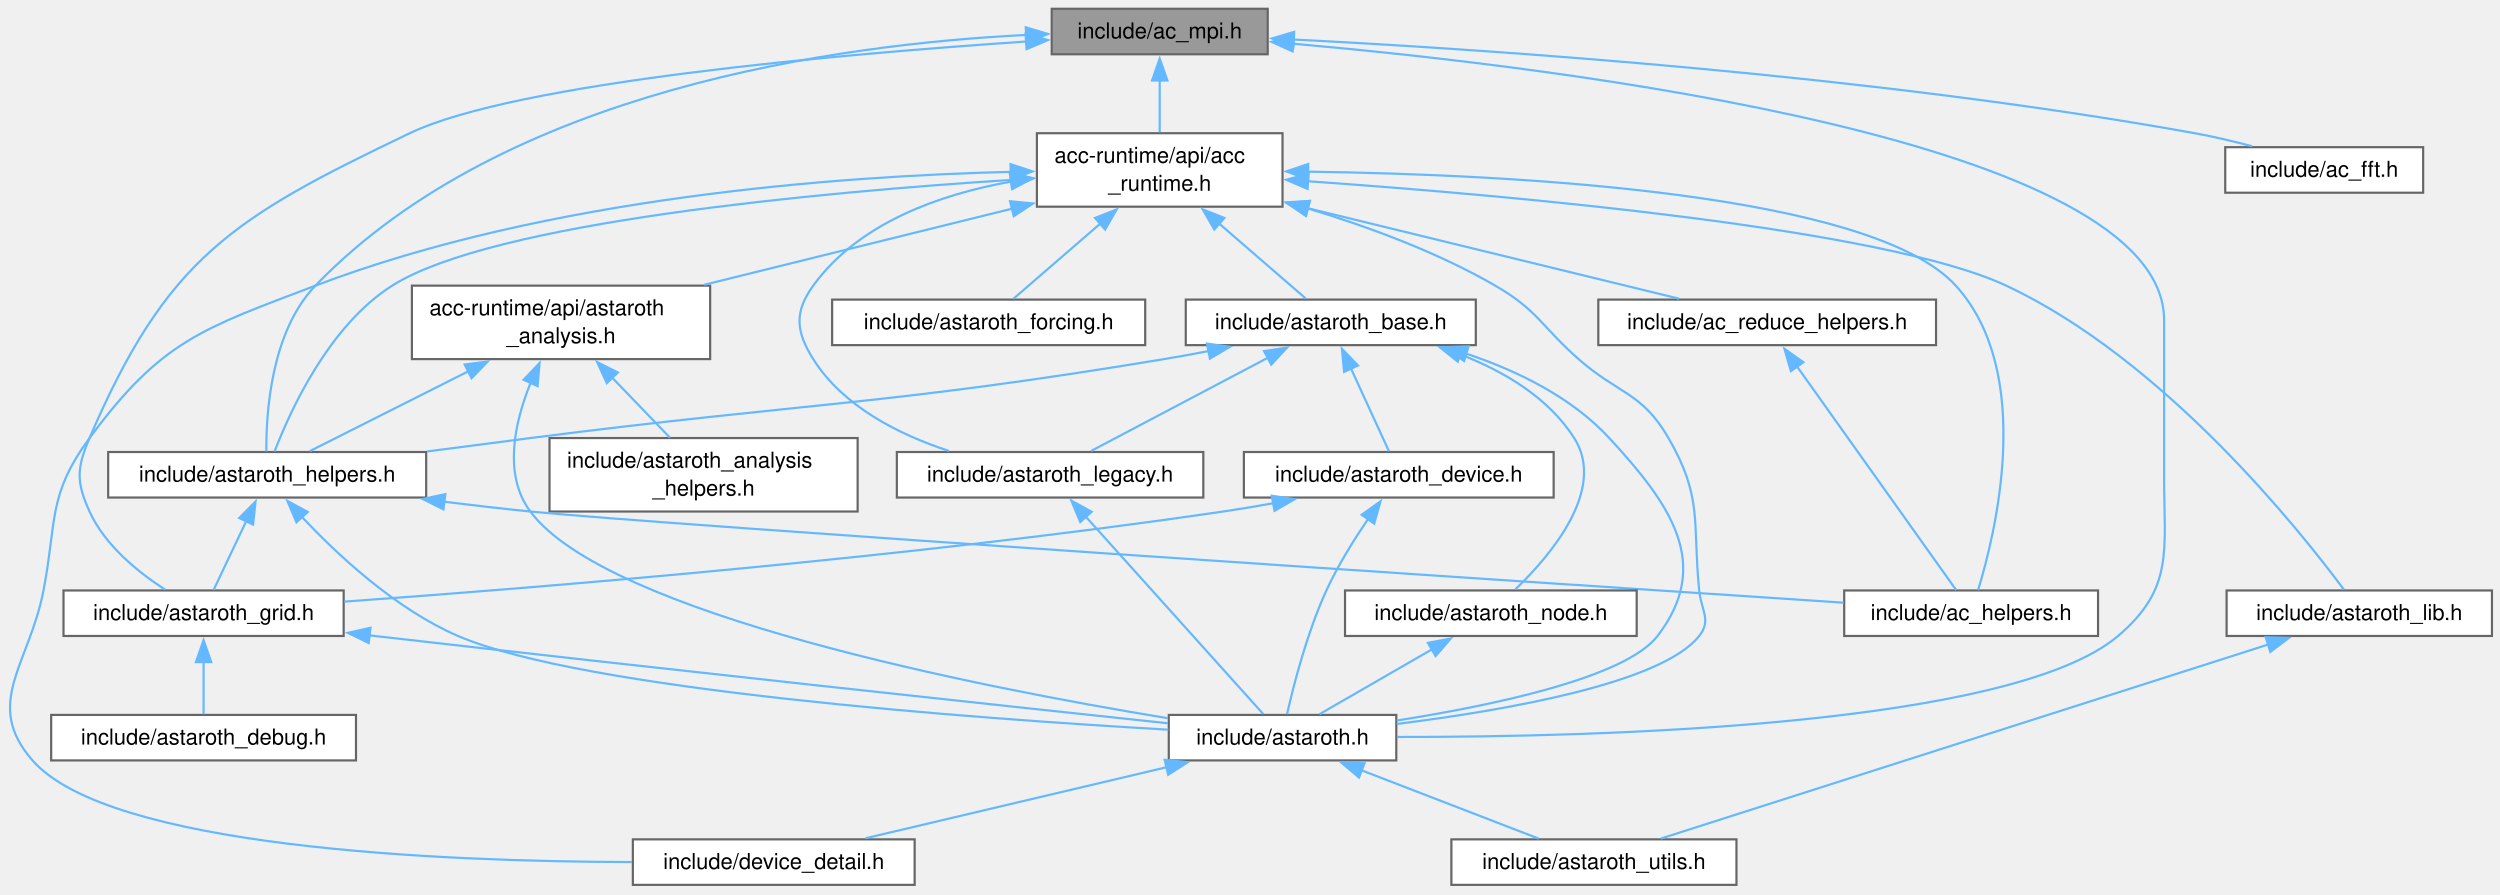
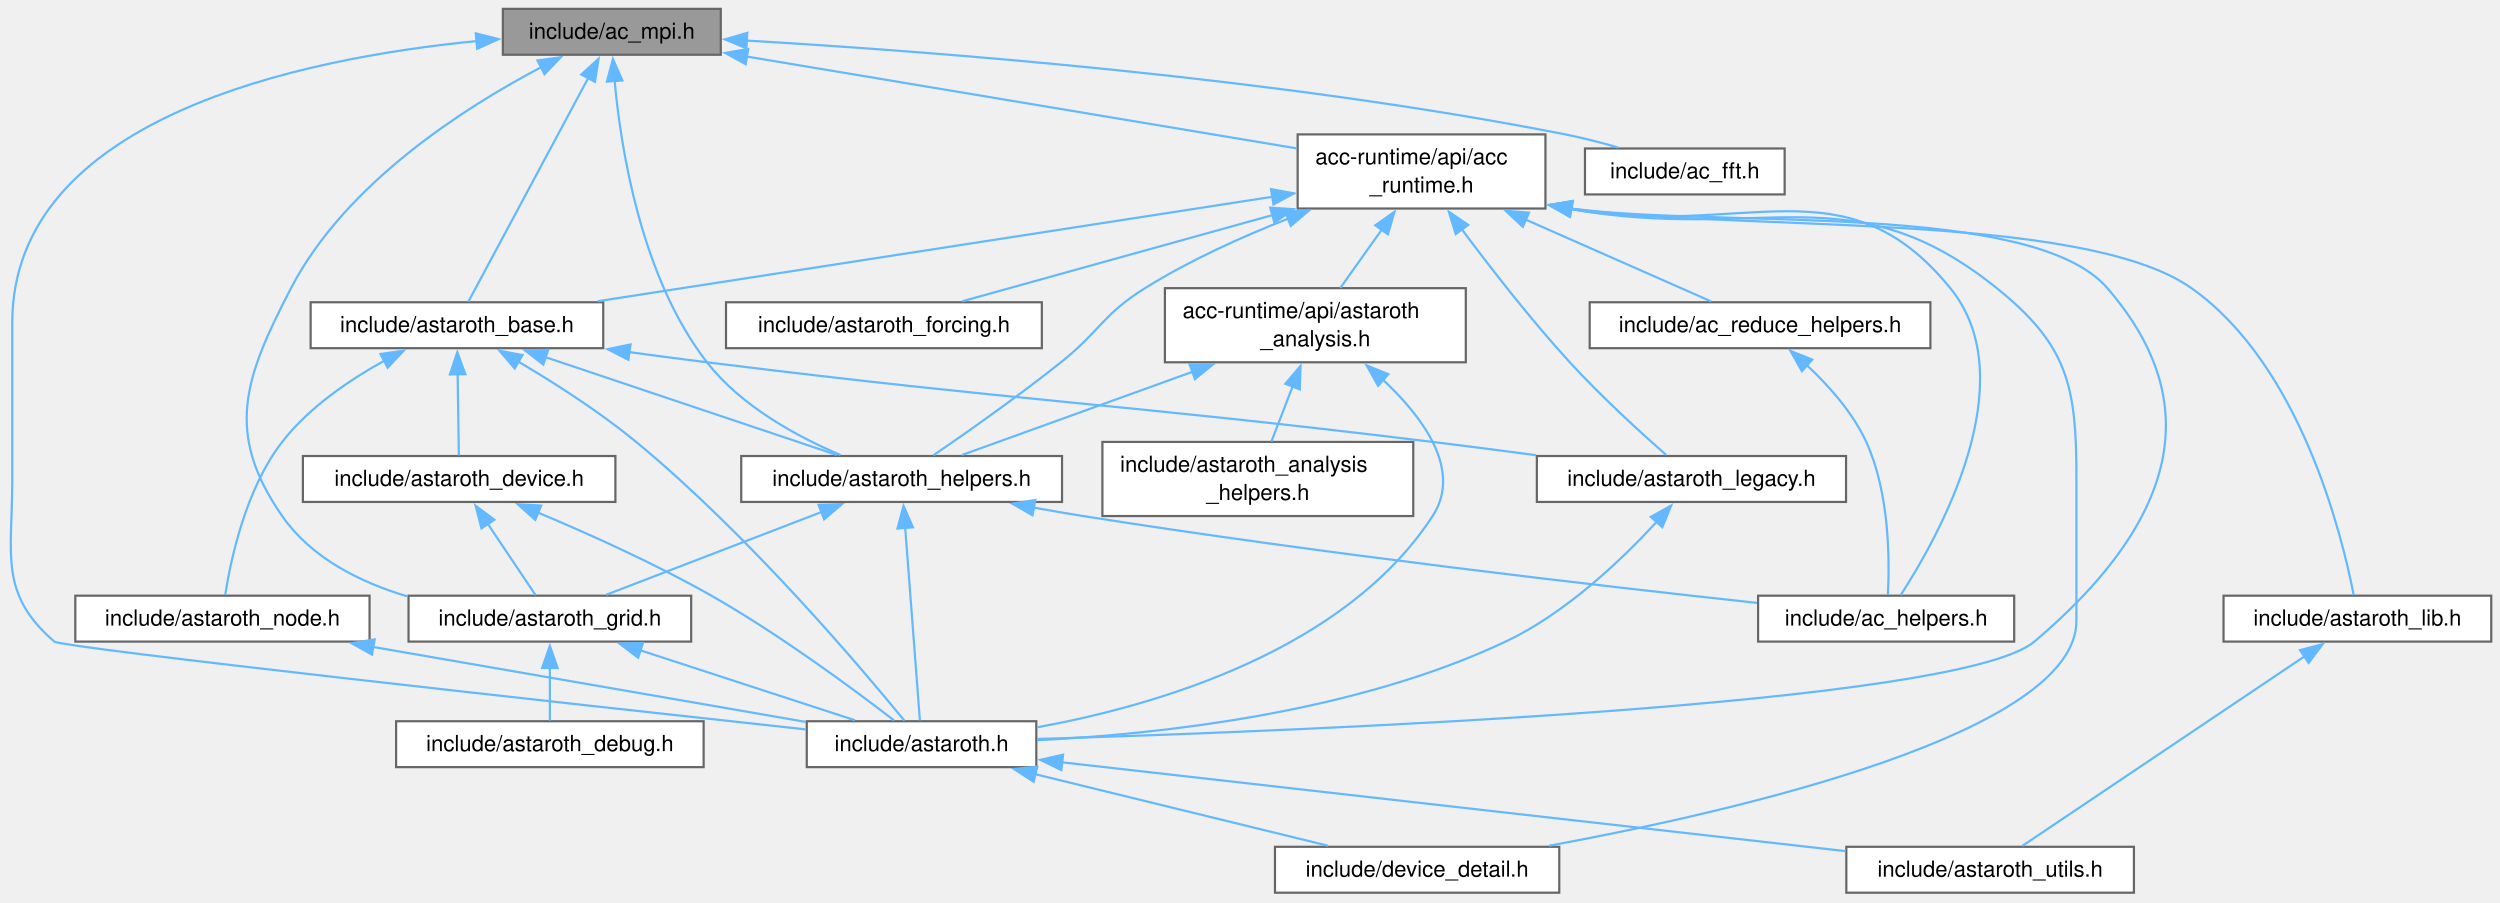
- <svg xmlns="http://www.w3.org/2000/svg" xmlns:xlink="http://www.w3.org/1999/xlink" width="1140pt" height="408pt" viewBox="0.00 0.00 1140.00 408.00">
+ <svg xmlns="http://www.w3.org/2000/svg" xmlns:xlink="http://www.w3.org/1999/xlink" width="1130pt" height="408pt" viewBox="0.00 0.00 1130.00 408.00">
  <g id="graph0" class="graph" transform="scale(1 1) rotate(0) translate(4 403.5)">
    <g id="Node000001" class="node">
      <g id="a_Node000001">
        <a xlink:title=" ">
-           <polygon fill="#999999" stroke="#666666" points="574.08,-399.5 475.58,-399.5 475.58,-378.75 574.08,-378.75 574.08,-399.5" />
-           <text xml:space="preserve" text-anchor="middle" x="524.83" y="-386" font-family="Helvetica,sans-Serif" font-size="10.00">include/ac_mpi.h</text>
+           <polygon fill="#999999" stroke="#666666" points="321.79,-399.5 223.29,-399.5 223.29,-378.75 321.79,-378.75 321.79,-399.5" />
+           <text xml:space="preserve" text-anchor="middle" x="272.54" y="-386" font-family="Helvetica,sans-Serif" font-size="10.00">include/ac_mpi.h</text>
        </a>
      </g>
    </g>
    <g id="Node000002" class="node">
      <g id="a_Node000002">
        <a xlink:href="acc__runtime_8h.html" target="_top" xlink:title=" ">
-           <polygon fill="white" stroke="#666666" points="580.83,-342.75 468.83,-342.75 468.83,-309.25 580.83,-309.25 580.83,-342.75" />
-           <text xml:space="preserve" text-anchor="start" x="476.83" y="-329.25" font-family="Helvetica,sans-Serif" font-size="10.00">acc-runtime/api/acc</text>
-           <text xml:space="preserve" text-anchor="middle" x="524.83" y="-316.5" font-family="Helvetica,sans-Serif" font-size="10.00">_runtime.h</text>
+           <polygon fill="white" stroke="#666666" points="694.54,-342.75 582.54,-342.75 582.54,-309.25 694.54,-309.25 694.54,-342.75" />
+           <text xml:space="preserve" text-anchor="start" x="590.54" y="-329.25" font-family="Helvetica,sans-Serif" font-size="10.00">acc-runtime/api/acc</text>
+           <text xml:space="preserve" text-anchor="middle" x="638.54" y="-316.5" font-family="Helvetica,sans-Serif" font-size="10.00">_runtime.h</text>
        </a>
      </g>
    </g>
    <g id="edge1_Node000001_Node000002" class="edge">
      <g id="a_edge1_Node000001_Node000002">
        <a xlink:title=" ">
-           <path fill="none" stroke="#63b8ff" d="M524.83,-366.84C524.83,-359.1 524.83,-350.47 524.83,-343.23" />
-           <polygon fill="#63b8ff" stroke="#63b8ff" points="521.33,-366.79 524.83,-376.79 528.33,-366.79 521.33,-366.79" />
+           <path fill="none" stroke="#63b8ff" d="M333.44,-377.95C402.74,-366.38 515.01,-347.63 582.3,-336.39" />
+           <polygon fill="#63b8ff" stroke="#63b8ff" points="333.06,-374.47 323.77,-379.57 334.21,-381.37 333.06,-374.47" />
        </a>
      </g>
    </g>
    <g id="Node000004" class="node">
      <g id="a_Node000004">
        <a xlink:href="astaroth_8h.html" target="_top" xlink:title=" ">
-           <polygon fill="white" stroke="#666666" points="632.71,-77.5 528.96,-77.5 528.96,-56.75 632.71,-56.75 632.71,-77.5" />
-           <text xml:space="preserve" text-anchor="middle" x="580.83" y="-64" font-family="Helvetica,sans-Serif" font-size="10.00">include/astaroth.h</text>
+           <polygon fill="white" stroke="#666666" points="464.41,-77.5 360.66,-77.5 360.66,-56.75 464.41,-56.75 464.41,-77.5" />
+           <text xml:space="preserve" text-anchor="middle" x="412.54" y="-64" font-family="Helvetica,sans-Serif" font-size="10.00">include/astaroth.h</text>
        </a>
      </g>
    </g>
    <g id="edge34_Node000001_Node000004" class="edge">
      <g id="a_edge34_Node000001_Node000004">
        <a xlink:title=" ">
-           <path fill="none" stroke="#63b8ff" d="M585.5,-383.58C710.01,-372.59 982.83,-339.18 982.83,-257.5 982.83,-257.5 982.83,-257.5 982.83,-186 982.83,-152.45 987.41,-135.21 961.83,-113.5 913.39,-72.39 725.61,-67.35 633.03,-67.45" />
-           <polygon fill="#63b8ff" stroke="#63b8ff" points="585.45,-380.07 575.79,-384.42 586.05,-387.05 585.45,-380.07" />
+           <path fill="none" stroke="#63b8ff" d="M211.43,-384.93C131.5,-377.09 1.54,-350.09 1.54,-257.5 1.54,-257.5 1.54,-257.5 1.54,-186 1.54,-152.69 -4.62,-135.34 20.54,-113.5 23.72,-110.74 254.14,-85.36 360.18,-73.8" />
+           <polygon fill="#63b8ff" stroke="#63b8ff" points="211.05,-388.41 221.33,-385.82 211.68,-381.44 211.05,-388.41" />
        </a>
      </g>
    </g>
    <g id="Node000008" class="node">
      <g id="a_Node000008">
        <a xlink:href="astaroth__helpers_8h.html" target="_top" xlink:title=" ">
-           <polygon fill="white" stroke="#666666" points="190.33,-197.38 45.33,-197.38 45.33,-176.62 190.33,-176.62 190.33,-197.38" />
-           <text xml:space="preserve" text-anchor="middle" x="117.83" y="-183.88" font-family="Helvetica,sans-Serif" font-size="10.00">include/astaroth_helpers.h</text>
-         </a>
-       </g>
-     </g>
-     <g id="edge36_Node000001_Node000008" class="edge">
-       <g id="a_edge36_Node000001_Node000008">
-         <a xlink:title=" ">
-           <path fill="none" stroke="#63b8ff" d="M463.89,-387.56C379.07,-383.36 226.14,-362.85 139.83,-273.25 119.58,-252.22 117.3,-215.12 117.45,-197.63" />
-           <polygon fill="#63b8ff" stroke="#63b8ff" points="463.74,-391.06 473.88,-387.99 464.04,-384.06 463.74,-391.06" />
+           <polygon fill="white" stroke="#666666" points="476.04,-197.38 331.04,-197.38 331.04,-176.62 476.04,-176.62 476.04,-197.38" />
+           <text xml:space="preserve" text-anchor="middle" x="403.54" y="-183.88" font-family="Helvetica,sans-Serif" font-size="10.00">include/astaroth_helpers.h</text>
+         </a>
+       </g>
+     </g>
+     <g id="edge37_Node000001_Node000008" class="edge">
+       <g id="a_edge37_Node000001_Node000008">
+         <a xlink:title=" ">
+           <path fill="none" stroke="#63b8ff" d="M273.78,-367.28C276.58,-336.42 285.74,-278.09 315.54,-239.75 330.98,-219.88 356.37,-206.13 375.92,-197.82" />
+           <polygon fill="#63b8ff" stroke="#63b8ff" points="270.32,-366.6 273.05,-376.84 277.3,-367.13 270.32,-366.6" />
        </a>
      </g>
    </g>
    <g id="Node000010" class="node">
      <g id="a_Node000010">
        <a xlink:href="astaroth__grid_8h.html" target="_top" xlink:title=" ">
-           <polygon fill="white" stroke="#666666" points="152.71,-134.25 24.96,-134.25 24.96,-113.5 152.71,-113.5 152.71,-134.25" />
-           <text xml:space="preserve" text-anchor="middle" x="88.83" y="-120.75" font-family="Helvetica,sans-Serif" font-size="10.00">include/astaroth_grid.h</text>
-         </a>
-       </g>
-     </g>
-     <g id="edge35_Node000001_Node000010" class="edge">
-       <g id="a_edge35_Node000001_Node000010">
-         <a xlink:title=" ">
-           <path fill="none" stroke="#63b8ff" d="M464.12,-384.58C379.56,-378.89 231.26,-365.93 182.83,-342.75 102.02,-304.07 72.13,-286.1 36.83,-203.75 30.97,-190.07 30.67,-183.8 36.83,-170.25 43.87,-154.76 59.1,-142.49 71.27,-134.64" />
-           <polygon fill="#63b8ff" stroke="#63b8ff" points="463.64,-388.06 473.85,-385.22 464.1,-381.08 463.64,-388.06" />
+           <polygon fill="white" stroke="#666666" points="308.41,-134.25 180.66,-134.25 180.66,-113.5 308.41,-113.5 308.41,-134.25" />
+           <text xml:space="preserve" text-anchor="middle" x="244.54" y="-120.75" font-family="Helvetica,sans-Serif" font-size="10.00">include/astaroth_grid.h</text>
+         </a>
+       </g>
+     </g>
+     <g id="edge36_Node000001_Node000010" class="edge">
+       <g id="a_edge36_Node000001_Node000010">
+         <a xlink:title=" ">
+           <path fill="none" stroke="#63b8ff" d="M240.67,-373.15C205.98,-354.94 152.16,-320.64 127.54,-273.25 106.42,-232.6 97.44,-207.9 123.54,-170.25 136.64,-151.35 158.64,-140.31 180.33,-133.87" />
+           <polygon fill="#63b8ff" stroke="#63b8ff" points="238.92,-376.19 249.43,-377.6 242.1,-369.95 238.92,-376.19" />
+         </a>
+       </g>
+     </g>
+     <g id="Node000013" class="node">
+       <g id="a_Node000013">
+         <a xlink:href="astaroth__base_8h.html" target="_top" xlink:title=" ">
+           <polygon fill="white" stroke="#666666" points="268.66,-266.88 136.41,-266.88 136.41,-246.12 268.66,-246.12 268.66,-266.88" />
+           <text xml:space="preserve" text-anchor="middle" x="202.54" y="-253.38" font-family="Helvetica,sans-Serif" font-size="10.00">include/astaroth_base.h</text>
+         </a>
+       </g>
+     </g>
+     <g id="edge35_Node000001_Node000013" class="edge">
+       <g id="a_edge35_Node000001_Node000013">
+         <a xlink:title=" ">
+           <path fill="none" stroke="#63b8ff" d="M261.91,-368.29C246.63,-339.79 219.06,-288.33 207.67,-267.08" />
+           <polygon fill="#63b8ff" stroke="#63b8ff" points="258.75,-369.81 266.56,-376.97 264.92,-366.51 258.75,-369.81" />
        </a>
      </g>
    </g>
    <g id="Node000019" class="node">
      <g id="a_Node000019">
        <a xlink:href="ac__fft_8h.html" target="_top" xlink:title=" ">
-           <polygon fill="white" stroke="#666666" points="1100.96,-336.38 1010.71,-336.38 1010.71,-315.62 1100.96,-315.62 1100.96,-336.38" />
-           <text xml:space="preserve" text-anchor="middle" x="1055.83" y="-322.88" font-family="Helvetica,sans-Serif" font-size="10.00">include/ac_fft.h</text>
+           <polygon fill="white" stroke="#666666" points="802.66,-336.38 712.41,-336.38 712.41,-315.62 802.66,-315.62 802.66,-336.38" />
+           <text xml:space="preserve" text-anchor="middle" x="757.54" y="-322.88" font-family="Helvetica,sans-Serif" font-size="10.00">include/ac_fft.h</text>
        </a>
      </g>
    </g>
    <g id="edge33_Node000001_Node000019" class="edge">
      <g id="a_edge33_Node000001_Node000019">
        <a xlink:title=" ">
-           <path fill="none" stroke="#63b8ff" d="M585.85,-385.48C676.23,-380.84 850.72,-369.09 996.83,-342.75 1005.39,-341.21 1014.52,-339.04 1022.97,-336.8" />
-           <polygon fill="#63b8ff" stroke="#63b8ff" points="585.79,-381.98 575.98,-385.97 586.14,-388.97 585.79,-381.98" />
+           <path fill="none" stroke="#63b8ff" d="M333.45,-385.15C417.4,-380.27 573.1,-368.42 703.54,-342.75 711.4,-341.2 719.76,-339.03 727.5,-336.79" />
+           <polygon fill="#63b8ff" stroke="#63b8ff" points="333.39,-381.65 323.6,-385.71 333.78,-388.64 333.39,-381.65" />
        </a>
      </g>
    </g>
    <g id="Node000003" class="node">
      <g id="a_Node000003">
        <a xlink:href="astaroth__analysis_8h.html" target="_top" xlink:title=" ">
-           <polygon fill="white" stroke="#666666" points="319.83,-273.25 183.83,-273.25 183.83,-239.75 319.83,-239.75 319.83,-273.25" />
-           <text xml:space="preserve" text-anchor="start" x="191.83" y="-259.75" font-family="Helvetica,sans-Serif" font-size="10.00">acc-runtime/api/astaroth</text>
-           <text xml:space="preserve" text-anchor="middle" x="251.83" y="-247" font-family="Helvetica,sans-Serif" font-size="10.00">_analysis.h</text>
+           <polygon fill="white" stroke="#666666" points="658.54,-273.25 522.54,-273.25 522.54,-239.75 658.54,-239.75 658.54,-273.25" />
+           <text xml:space="preserve" text-anchor="start" x="530.54" y="-259.75" font-family="Helvetica,sans-Serif" font-size="10.00">acc-runtime/api/astaroth</text>
+           <text xml:space="preserve" text-anchor="middle" x="590.54" y="-247" font-family="Helvetica,sans-Serif" font-size="10.00">_analysis.h</text>
        </a>
      </g>
    </g>
    <g id="edge2_Node000002_Node000003" class="edge">
      <g id="a_edge2_Node000002_Node000003">
        <a xlink:title=" ">
-           <path fill="none" stroke="#63b8ff" d="M457.44,-308.34C414.63,-297.75 359.51,-284.12 317.11,-273.64" />
-           <polygon fill="#63b8ff" stroke="#63b8ff" points="456.58,-311.73 467.13,-310.73 458.26,-304.93 456.58,-311.73" />
+           <path fill="none" stroke="#63b8ff" d="M620.65,-299.84C614.35,-290.98 607.44,-281.27 601.83,-273.38" />
+           <polygon fill="#63b8ff" stroke="#63b8ff" points="617.64,-301.65 626.29,-307.77 623.34,-297.59 617.64,-301.65" />
        </a>
      </g>
    </g>
    <g id="edge16_Node000002_Node000004" class="edge">
      <g id="a_edge16_Node000002_Node000004">
        <a xlink:title=" ">
-           <path fill="none" stroke="#63b8ff" d="M592.05,-308.55C619.69,-300.21 651.37,-288.56 677.83,-273.25 697.32,-261.98 698.93,-254.62 715.83,-239.75 734.04,-223.73 744.69,-224.74 756.83,-203.75 772.61,-176.48 767.71,-165.6 770.83,-134.25 771.75,-125.07 776.55,-120.74 770.83,-113.5 753.92,-92.07 683.13,-79.65 632.92,-73.38" />
-           <polygon fill="#63b8ff" stroke="#63b8ff" points="591.34,-305.11 582.73,-311.27 593.31,-311.83 591.34,-305.11" />
+           <path fill="none" stroke="#63b8ff" d="M705.92,-309.25C774.16,-300.35 914.53,-312.62 948.54,-273.25 981.53,-235.05 996.3,-181.87 915.54,-113.5 881.66,-84.82 586.65,-73.12 464.82,-69.48" />
+           <polygon fill="#63b8ff" stroke="#63b8ff" points="705.66,-305.75 696.33,-310.78 706.76,-312.66 705.66,-305.75" />
        </a>
      </g>
    </g>
    <g id="Node000006" class="node">
      <g id="a_Node000006">
        <a xlink:href="device__detail_8h.html" target="_top" xlink:title=" ">
-           <polygon fill="white" stroke="#666666" points="413.08,-20.75 284.58,-20.75 284.58,0 413.08,0 413.08,-20.75" />
-           <text xml:space="preserve" text-anchor="middle" x="348.83" y="-7.25" font-family="Helvetica,sans-Serif" font-size="10.00">include/device_detail.h</text>
+           <polygon fill="white" stroke="#666666" points="700.79,-20.75 572.29,-20.75 572.29,0 700.79,0 700.79,-20.75" />
+           <text xml:space="preserve" text-anchor="middle" x="636.54" y="-7.25" font-family="Helvetica,sans-Serif" font-size="10.00">include/device_detail.h</text>
        </a>
      </g>
    </g>
    <g id="edge32_Node000002_Node000006" class="edge">
      <g id="a_edge32_Node000002_Node000006">
        <a xlink:title=" ">
-           <path fill="none" stroke="#63b8ff" d="M457.15,-325.14C378.42,-323.24 245.72,-313.54 139.83,-273.25 88.22,-253.61 69.61,-248.2 36.83,-203.75 17.68,-177.78 21.95,-165.93 15.83,-134.25 9.29,-100.36 -11.89,-82.73 10.83,-56.75 45.62,-16.98 196.23,-10.61 284.22,-10.4" />
-           <polygon fill="#63b8ff" stroke="#63b8ff" points="456.78,-328.64 466.85,-325.34 456.93,-321.64 456.78,-328.64" />
+           <path fill="none" stroke="#63b8ff" d="M706,-308.98C792.99,-293.73 832.59,-326.24 898.54,-273.25 930.6,-247.49 934.54,-229.13 934.54,-188 934.54,-188 934.54,-188 934.54,-122.88 934.54,-72.47 783.09,-37.27 696.13,-21.21" />
+           <polygon fill="#63b8ff" stroke="#63b8ff" points="705.5,-305.51 696.35,-310.86 706.84,-312.39 705.5,-305.51" />
        </a>
      </g>
    </g>
    <g id="edge28_Node000002_Node000008" class="edge">
      <g id="a_edge28_Node000002_Node000008">
        <a xlink:title=" ">
-           <path fill="none" stroke="#63b8ff" d="M457.45,-321.49C369.27,-315.82 220.58,-302.2 174.83,-273.25 145.8,-254.88 128.14,-215.75 121.21,-197.61" />
-           <polygon fill="#63b8ff" stroke="#63b8ff" points="456.97,-324.97 467.17,-322.1 457.41,-317.98 456.97,-324.97" />
+           <path fill="none" stroke="#63b8ff" d="M578.39,-304.74C557.15,-296.4 533.57,-285.74 513.54,-273.25 494.43,-261.34 493.15,-253.78 475.54,-239.75 456.16,-224.3 432.68,-207.82 417.92,-197.71" />
+           <polygon fill="#63b8ff" stroke="#63b8ff" points="576.92,-307.93 587.52,-308.23 579.42,-301.39 576.92,-307.93" />
        </a>
      </g>
    </g>
    <g id="Node000009" class="node">
      <g id="a_Node000009">
        <a xlink:href="ac__helpers_8h.html" target="_top" xlink:title=" ">
-           <polygon fill="white" stroke="#666666" points="952.71,-134.25 836.96,-134.25 836.96,-113.5 952.71,-113.5 952.71,-134.25" />
-           <text xml:space="preserve" text-anchor="middle" x="894.83" y="-120.75" font-family="Helvetica,sans-Serif" font-size="10.00">include/ac_helpers.h</text>
+           <polygon fill="white" stroke="#666666" points="906.41,-134.25 790.66,-134.25 790.66,-113.5 906.41,-113.5 906.41,-134.25" />
+           <text xml:space="preserve" text-anchor="middle" x="848.54" y="-120.75" font-family="Helvetica,sans-Serif" font-size="10.00">include/ac_helpers.h</text>
        </a>
      </g>
    </g>
    <g id="edge13_Node000002_Node000009" class="edge">
      <g id="a_edge13_Node000002_Node000009">
        <a xlink:title=" ">
-           <path fill="none" stroke="#63b8ff" d="M592.39,-325.22C686.37,-323.95 849.38,-315.51 887.83,-273.25 923.93,-233.57 905.99,-160.42 897.99,-134.38" />
-           <polygon fill="#63b8ff" stroke="#63b8ff" points="592.48,-321.72 582.51,-325.33 592.55,-328.72 592.48,-321.72" />
+           <path fill="none" stroke="#63b8ff" d="M705.72,-309.07C784.64,-295.41 829.82,-331.86 877.54,-273.25 911.84,-231.12 871.71,-160.11 855.09,-134.47" />
+           <polygon fill="#63b8ff" stroke="#63b8ff" points="705.49,-305.55 696.37,-310.93 706.86,-312.41 705.49,-305.55" />
        </a>
      </g>
    </g>
    <g id="Node000012" class="node">
      <g id="a_Node000012">
        <a xlink:href="ac__reduce__helpers_8h.html" target="_top" xlink:title=" ">
-           <polygon fill="white" stroke="#666666" points="878.83,-266.88 724.83,-266.88 724.83,-246.12 878.83,-246.12 878.83,-266.88" />
-           <text xml:space="preserve" text-anchor="middle" x="801.83" y="-253.38" font-family="Helvetica,sans-Serif" font-size="10.00">include/ac_reduce_helpers.h</text>
+           <polygon fill="white" stroke="#666666" points="868.54,-266.88 714.54,-266.88 714.54,-246.12 868.54,-246.12 868.54,-266.88" />
+           <text xml:space="preserve" text-anchor="middle" x="791.54" y="-253.38" font-family="Helvetica,sans-Serif" font-size="10.00">include/ac_reduce_helpers.h</text>
        </a>
      </g>
    </g>
    <g id="edge14_Node000002_Node000012" class="edge">
      <g id="a_edge14_Node000002_Node000012">
        <a xlink:title=" ">
-           <path fill="none" stroke="#63b8ff" d="M592.23,-308.58C645.24,-295.66 717.33,-278.09 761.66,-267.29" />
-           <polygon fill="#63b8ff" stroke="#63b8ff" points="591.58,-305.13 582.69,-310.9 593.24,-311.93 591.58,-305.13" />
-         </a>
-       </g>
-     </g>
-     <g id="Node000013" class="node">
-       <g id="a_Node000013">
-         <a xlink:href="astaroth__base_8h.html" target="_top" xlink:title=" ">
-           <polygon fill="white" stroke="#666666" points="668.96,-266.88 536.71,-266.88 536.71,-246.12 668.96,-246.12 668.96,-266.88" />
-           <text xml:space="preserve" text-anchor="middle" x="602.83" y="-253.38" font-family="Helvetica,sans-Serif" font-size="10.00">include/astaroth_base.h</text>
+           <path fill="none" stroke="#63b8ff" d="M685.54,-304.26C713.45,-291.95 747.54,-276.91 769.39,-267.27" />
+           <polygon fill="#63b8ff" stroke="#63b8ff" points="684.31,-300.98 676.57,-308.22 687.13,-307.39 684.31,-300.98" />
        </a>
      </g>
    </g>
    <g id="edge17_Node000002_Node000013" class="edge">
      <g id="a_edge17_Node000002_Node000013">
        <a xlink:title=" ">
-           <path fill="none" stroke="#63b8ff" d="M551.85,-301.62C565.42,-289.88 581.13,-276.28 591.48,-267.32" />
-           <polygon fill="#63b8ff" stroke="#63b8ff" points="549.73,-298.82 544.46,-308.01 554.31,-304.12 549.73,-298.82" />
+           <path fill="none" stroke="#63b8ff" d="M571.09,-314.56C487.91,-301.68 347.6,-279.96 266.2,-267.36" />
+           <polygon fill="#63b8ff" stroke="#63b8ff" points="570.52,-318.01 580.94,-316.08 571.59,-311.09 570.52,-318.01" />
        </a>
      </g>
    </g>
    <g id="Node000015" class="node">
      <g id="a_Node000015">
        <a xlink:href="astaroth__legacy_8h.html" target="_top" xlink:title=" ">
-           <polygon fill="white" stroke="#666666" points="544.71,-197.38 404.96,-197.38 404.96,-176.62 544.71,-176.62 544.71,-197.38" />
-           <text xml:space="preserve" text-anchor="middle" x="474.83" y="-183.88" font-family="Helvetica,sans-Serif" font-size="10.00">include/astaroth_legacy.h</text>
+           <polygon fill="white" stroke="#666666" points="830.41,-197.38 690.66,-197.38 690.66,-176.62 830.41,-176.62 830.41,-197.38" />
+           <text xml:space="preserve" text-anchor="middle" x="760.54" y="-183.88" font-family="Helvetica,sans-Serif" font-size="10.00">include/astaroth_legacy.h</text>
        </a>
      </g>
    </g>
    <g id="edge29_Node000002_Node000015" class="edge">
      <g id="a_edge29_Node000002_Node000015">
        <a xlink:title=" ">
-           <path fill="none" stroke="#63b8ff" d="M457.42,-320.77C424.46,-314.89 387.53,-301.81 366.83,-273.25 358.1,-261.19 358.9,-252.35 366.83,-239.75 380.46,-218.11 405.92,-205.32 428.71,-197.87" />
-           <polygon fill="#63b8ff" stroke="#63b8ff" points="456.5,-324.17 466.92,-322.26 457.58,-317.25 456.5,-324.17" />
+           <path fill="none" stroke="#63b8ff" d="M656.6,-300.04C669.58,-282.6 687.85,-259.09 705.54,-239.75 719.7,-224.27 737.64,-207.93 749.11,-197.84" />
+           <polygon fill="#63b8ff" stroke="#63b8ff" points="653.99,-297.69 650.87,-307.81 659.62,-301.84 653.99,-297.69" />
        </a>
      </g>
    </g>
    <g id="Node000017" class="node">
      <g id="a_Node000017">
        <a xlink:href="astaroth__forcing_8h.html" target="_top" xlink:title=" ">
-           <polygon fill="white" stroke="#666666" points="518.21,-266.88 375.46,-266.88 375.46,-246.12 518.21,-246.12 518.21,-266.88" />
-           <text xml:space="preserve" text-anchor="middle" x="446.83" y="-253.38" font-family="Helvetica,sans-Serif" font-size="10.00">include/astaroth_forcing.h</text>
+           <polygon fill="white" stroke="#666666" points="466.91,-266.88 324.16,-266.88 324.16,-246.12 466.91,-246.12 466.91,-266.88" />
+           <text xml:space="preserve" text-anchor="middle" x="395.54" y="-253.38" font-family="Helvetica,sans-Serif" font-size="10.00">include/astaroth_forcing.h</text>
        </a>
      </g>
    </g>
    <g id="edge27_Node000002_Node000017" class="edge">
      <g id="a_edge27_Node000002_Node000017">
        <a xlink:title=" ">
-           <path fill="none" stroke="#63b8ff" d="M497.82,-301.62C484.25,-289.88 468.54,-276.28 458.18,-267.32" />
-           <polygon fill="#63b8ff" stroke="#63b8ff" points="495.35,-304.12 505.2,-308.01 499.93,-298.82 495.35,-304.12" />
+           <path fill="none" stroke="#63b8ff" d="M571.21,-306.3C525.75,-293.67 467.56,-277.51 430.91,-267.32" />
+           <polygon fill="#63b8ff" stroke="#63b8ff" points="570.15,-309.64 580.72,-308.94 572.02,-302.89 570.15,-309.64" />
        </a>
      </g>
    </g>
    <g id="Node000018" class="node">
      <g id="a_Node000018">
        <a xlink:href="astaroth__lib_8h.html" target="_top" xlink:title=" ">
-           <polygon fill="white" stroke="#666666" points="1132.33,-134.25 1011.33,-134.25 1011.33,-113.5 1132.33,-113.5 1132.33,-134.25" />
-           <text xml:space="preserve" text-anchor="middle" x="1071.83" y="-120.75" font-family="Helvetica,sans-Serif" font-size="10.00">include/astaroth_lib.h</text>
+           <polygon fill="white" stroke="#666666" points="1122.04,-134.25 1001.04,-134.25 1001.04,-113.5 1122.04,-113.5 1122.04,-134.25" />
+           <text xml:space="preserve" text-anchor="middle" x="1061.54" y="-120.75" font-family="Helvetica,sans-Serif" font-size="10.00">include/astaroth_lib.h</text>
        </a>
      </g>
    </g>
    <g id="edge30_Node000002_Node000018" class="edge">
      <g id="a_edge30_Node000002_Node000018">
        <a xlink:title=" ">
-           <path fill="none" stroke="#63b8ff" d="M592.23,-320.86C687.42,-314.18 855.77,-299.1 910.83,-273.25 982.75,-239.49 1044.55,-161.96 1064.82,-134.63" />
-           <polygon fill="#63b8ff" stroke="#63b8ff" points="592.25,-317.35 582.51,-321.52 592.73,-324.33 592.25,-317.35" />
+           <path fill="none" stroke="#63b8ff" d="M705.91,-309.2C782.1,-298.83 937.28,-308.02 986.54,-273.25 1035.82,-238.46 1054.62,-161.58 1059.87,-134.52" />
+           <polygon fill="#63b8ff" stroke="#63b8ff" points="705.65,-305.69 696.32,-310.72 706.75,-312.61 705.65,-305.69" />
        </a>
      </g>
    </g>
    <g id="edge3_Node000003_Node000004" class="edge">
      <g id="a_edge3_Node000003_Node000004">
        <a xlink:title=" ">
-           <path fill="none" stroke="#63b8ff" d="M237.94,-228.88C230.58,-210.7 225.36,-186.98 237.83,-170.25 272.74,-123.43 441.36,-90.3 528.48,-76" />
-           <polygon fill="#63b8ff" stroke="#63b8ff" points="234.75,-230.31 242.05,-237.99 241.13,-227.43 234.75,-230.31" />
+           <path fill="none" stroke="#63b8ff" d="M621,-231.94C639.42,-214.73 656.98,-190.89 643.54,-170.25 604.17,-109.81 520.02,-84.87 464.89,-74.77" />
+           <polygon fill="#63b8ff" stroke="#63b8ff" points="618.91,-229.11 613.71,-238.35 623.53,-234.37 618.91,-229.11" />
        </a>
      </g>
    </g>
    <g id="Node000007" class="node">
      <g id="a_Node000007">
        <a xlink:href="astaroth__analysis__helpers_8h.html" target="_top" xlink:title=" ">
-           <polygon fill="white" stroke="#666666" points="387.08,-203.75 246.58,-203.75 246.58,-170.25 387.08,-170.25 387.08,-203.75" />
-           <text xml:space="preserve" text-anchor="start" x="254.58" y="-190.25" font-family="Helvetica,sans-Serif" font-size="10.00">include/astaroth_analysis</text>
-           <text xml:space="preserve" text-anchor="middle" x="316.83" y="-177.5" font-family="Helvetica,sans-Serif" font-size="10.00">_helpers.h</text>
+           <polygon fill="white" stroke="#666666" points="634.79,-203.75 494.29,-203.75 494.29,-170.25 634.79,-170.25 634.79,-203.75" />
+           <text xml:space="preserve" text-anchor="start" x="502.29" y="-190.25" font-family="Helvetica,sans-Serif" font-size="10.00">include/astaroth_analysis</text>
+           <text xml:space="preserve" text-anchor="middle" x="564.54" y="-177.5" font-family="Helvetica,sans-Serif" font-size="10.00">_helpers.h</text>
        </a>
      </g>
    </g>
    <g id="edge6_Node000003_Node000007" class="edge">
      <g id="a_edge6_Node000003_Node000007">
        <a xlink:title=" ">
-           <path fill="none" stroke="#63b8ff" d="M274.97,-231.47C283.8,-222.31 293.62,-212.1 301.54,-203.88" />
-           <polygon fill="#63b8ff" stroke="#63b8ff" points="272.7,-228.78 268.29,-238.41 277.74,-233.64 272.7,-228.78" />
+           <path fill="none" stroke="#63b8ff" d="M580.3,-228.92C577.04,-220.45 573.53,-211.35 570.66,-203.88" />
+           <polygon fill="#63b8ff" stroke="#63b8ff" points="576.97,-230.02 583.83,-238.09 583.5,-227.5 576.97,-230.02" />
        </a>
      </g>
    </g>
    <g id="edge7_Node000003_Node000008" class="edge">
      <g id="a_edge7_Node000003_Node000008">
        <a xlink:title=" ">
-           <path fill="none" stroke="#63b8ff" d="M209.7,-234.27C185.44,-222.06 156.12,-207.28 137.23,-197.77" />
-           <polygon fill="#63b8ff" stroke="#63b8ff" points="207.88,-237.28 218.39,-238.65 211.03,-231.03 207.88,-237.28" />
+           <path fill="none" stroke="#63b8ff" d="M534.92,-235.42C500.6,-223.04 458.08,-207.69 430.88,-197.87" />
+           <polygon fill="#63b8ff" stroke="#63b8ff" points="533.73,-238.72 544.32,-238.82 536.11,-232.13 533.73,-238.72" />
        </a>
      </g>
    </g>
    <g id="Node000005" class="node">
      <g id="a_Node000005">
        <a xlink:href="astaroth__utils_8h.html" target="_top" xlink:title="Functions for loading and updating AcMeshInfo.">
-           <polygon fill="white" stroke="#666666" points="787.83,-20.75 657.83,-20.75 657.83,0 787.83,0 787.83,-20.75" />
-           <text xml:space="preserve" text-anchor="middle" x="722.83" y="-7.25" font-family="Helvetica,sans-Serif" font-size="10.00">include/astaroth_utils.h</text>
+           <polygon fill="white" stroke="#666666" points="960.54,-20.75 830.54,-20.75 830.54,0 960.54,0 960.54,-20.75" />
+           <text xml:space="preserve" text-anchor="middle" x="895.54" y="-7.25" font-family="Helvetica,sans-Serif" font-size="10.00">include/astaroth_utils.h</text>
        </a>
      </g>
    </g>
    <g id="edge4_Node000004_Node000005" class="edge">
      <g id="a_edge4_Node000004_Node000005">
        <a xlink:title=" ">
-           <path fill="none" stroke="#63b8ff" d="M616.85,-52.24C642.1,-42.5 675.22,-29.73 697.67,-21.08" />
-           <polygon fill="#63b8ff" stroke="#63b8ff" points="615.7,-48.93 607.63,-55.79 618.22,-55.46 615.7,-48.93" />
+           <path fill="none" stroke="#63b8ff" d="M476.05,-58.93C567.98,-48.51 737.27,-29.32 830.21,-18.78" />
+           <polygon fill="#63b8ff" stroke="#63b8ff" points="475.73,-55.44 466.19,-60.04 476.52,-62.39 475.73,-55.44" />
        </a>
      </g>
    </g>
    <g id="edge5_Node000004_Node000006" class="edge">
      <g id="a_edge5_Node000004_Node000006">
        <a xlink:title=" ">
-           <path fill="none" stroke="#63b8ff" d="M528.06,-53.67C486.42,-43.84 429.13,-30.32 390.63,-21.24" />
-           <polygon fill="#63b8ff" stroke="#63b8ff" points="527.08,-57.04 537.62,-55.93 528.69,-50.22 527.08,-57.04" />
+           <path fill="none" stroke="#63b8ff" d="M464.01,-53.54C504.17,-43.73 559.17,-30.29 596.18,-21.24" />
+           <polygon fill="#63b8ff" stroke="#63b8ff" points="463.2,-50.14 454.31,-55.91 464.86,-56.94 463.2,-50.14" />
        </a>
      </g>
    </g>
    <g id="edge9_Node000008_Node000004" class="edge">
      <g id="a_edge9_Node000008_Node000004">
        <a xlink:title=" ">
-           <path fill="none" stroke="#63b8ff" d="M133.4,-168.07C149.44,-150.93 176.09,-125.91 204.83,-113.5 261.88,-88.88 439.64,-75.88 528.77,-70.76" />
-           <polygon fill="#63b8ff" stroke="#63b8ff" points="131.17,-165.33 127.05,-175.09 136.35,-170.03 131.17,-165.33" />
+           <path fill="none" stroke="#63b8ff" d="M405.15,-164.96C407.11,-139.27 410.34,-96.92 411.79,-77.9" />
+           <polygon fill="#63b8ff" stroke="#63b8ff" points="401.66,-164.61 404.39,-174.84 408.64,-165.14 401.66,-164.61" />
        </a>
      </g>
    </g>
    <g id="edge8_Node000008_Node000009" class="edge">
      <g id="a_edge8_Node000008_Node000009">
        <a xlink:title=" ">
-           <path fill="none" stroke="#63b8ff" d="M198.62,-174.7C211.72,-173.07 225.14,-171.52 237.83,-170.25 296.49,-164.38 687.09,-138.52 836.69,-128.68" />
-           <polygon fill="#63b8ff" stroke="#63b8ff" points="198.21,-171.23 188.73,-175.96 199.1,-178.17 198.21,-171.23" />
+           <path fill="none" stroke="#63b8ff" d="M463.26,-174.06C470.75,-172.7 478.31,-171.39 485.54,-170.25 592.65,-153.29 718.37,-138.77 790.22,-130.98" />
+           <polygon fill="#63b8ff" stroke="#63b8ff" points="462.69,-170.6 453.5,-175.87 463.97,-177.49 462.69,-170.6" />
        </a>
      </g>
    </g>
    <g id="edge10_Node000008_Node000010" class="edge">
      <g id="a_edge10_Node000008_Node000010">
        <a xlink:title=" ">
-           <path fill="none" stroke="#63b8ff" d="M108.39,-166.09C103.35,-155.48 97.39,-142.91 93.39,-134.47" />
-           <polygon fill="#63b8ff" stroke="#63b8ff" points="105.08,-167.28 112.53,-174.81 111.4,-164.28 105.08,-167.28" />
+           <path fill="none" stroke="#63b8ff" d="M367.63,-172.19C337.91,-160.77 296.42,-144.82 270.02,-134.67" />
+           <polygon fill="#63b8ff" stroke="#63b8ff" points="365.99,-175.31 376.58,-175.64 368.5,-168.78 365.99,-175.31" />
        </a>
      </g>
    </g>
    <g id="edge11_Node000010_Node000004" class="edge">
      <g id="a_edge11_Node000010_Node000004">
        <a xlink:title=" ">
-           <path fill="none" stroke="#63b8ff" d="M164.3,-113.79C165.15,-113.69 165.99,-113.6 166.83,-113.5 296.85,-98.56 449.97,-82.06 528.53,-73.68" />
-           <polygon fill="#63b8ff" stroke="#63b8ff" points="164.13,-110.29 154.6,-114.92 164.94,-117.24 164.13,-110.29" />
+           <path fill="none" stroke="#63b8ff" d="M285.52,-109.52C315.48,-99.76 355.44,-86.73 382.48,-77.92" />
+           <polygon fill="#63b8ff" stroke="#63b8ff" points="284.44,-106.19 276.01,-112.62 286.61,-112.85 284.44,-106.19" />
        </a>
      </g>
    </g>
    <g id="Node000011" class="node">
      <g id="a_Node000011">
        <a xlink:href="astaroth__debug_8h.html" target="_top" xlink:title=" ">
-           <polygon fill="white" stroke="#666666" points="158.33,-77.5 19.33,-77.5 19.33,-56.75 158.33,-56.75 158.33,-77.5" />
-           <text xml:space="preserve" text-anchor="middle" x="88.83" y="-64" font-family="Helvetica,sans-Serif" font-size="10.00">include/astaroth_debug.h</text>
+           <polygon fill="white" stroke="#666666" points="314.04,-77.5 175.04,-77.5 175.04,-56.75 314.04,-56.75 314.04,-77.5" />
+           <text xml:space="preserve" text-anchor="middle" x="244.54" y="-64" font-family="Helvetica,sans-Serif" font-size="10.00">include/astaroth_debug.h</text>
        </a>
      </g>
    </g>
    <g id="edge12_Node000010_Node000011" class="edge">
      <g id="a_edge12_Node000010_Node000011">
        <a xlink:title=" ">
-           <path fill="none" stroke="#63b8ff" d="M88.83,-101.63C88.83,-93.41 88.83,-84.43 88.83,-77.83" />
-           <polygon fill="#63b8ff" stroke="#63b8ff" points="85.33,-101.57 88.83,-111.57 92.33,-101.57 85.33,-101.57" />
+           <path fill="none" stroke="#63b8ff" d="M244.54,-101.63C244.54,-93.41 244.54,-84.43 244.54,-77.83" />
+           <polygon fill="#63b8ff" stroke="#63b8ff" points="241.04,-101.57 244.54,-111.57 248.04,-101.57 241.04,-101.57" />
        </a>
      </g>
    </g>
    <g id="edge15_Node000012_Node000009" class="edge">
      <g id="a_edge15_Node000012_Node000009">
        <a xlink:title=" ">
-           <path fill="none" stroke="#63b8ff" d="M815.42,-236.42C835.6,-208.07 872.75,-155.89 888.01,-134.45" />
-           <polygon fill="#63b8ff" stroke="#63b8ff" points="812.65,-234.27 809.7,-244.45 818.35,-238.33 812.65,-234.27" />
+           <path fill="none" stroke="#63b8ff" d="M812.73,-238.39C822.57,-229.2 833.43,-217.05 839.54,-203.75 850.13,-180.71 850.14,-150.04 849.32,-134.61" />
+           <polygon fill="#63b8ff" stroke="#63b8ff" points="810.48,-235.7 805.27,-244.93 815.1,-240.96 810.48,-235.7" />
        </a>
      </g>
    </g>
    <g id="edge18_Node000013_Node000004" class="edge">
      <g id="a_edge18_Node000013_Node000004">
        <a xlink:title=" ">
-           <path fill="none" stroke="#63b8ff" d="M664.51,-242.26C687.72,-234.5 712.62,-222.41 729.83,-203.75 757.83,-173.41 777.01,-146.22 751.83,-113.5 737.32,-94.63 677.69,-81.98 632.9,-74.93" />
-           <polygon fill="#63b8ff" stroke="#63b8ff" points="663.61,-238.87 655.1,-245.18 665.69,-245.56 663.61,-238.87" />
+           <path fill="none" stroke="#63b8ff" d="M230.38,-239.99C246.56,-230.43 266.96,-217.42 283.54,-203.75 334.44,-161.79 385.73,-101.09 404.79,-77.76" />
+           <polygon fill="#63b8ff" stroke="#63b8ff" points="228.65,-236.95 221.75,-244.99 232.16,-243.01 228.65,-236.95" />
        </a>
      </g>
    </g>
    <g id="edge22_Node000013_Node000008" class="edge">
      <g id="a_edge22_Node000013_Node000008">
        <a xlink:title=" ">
-           <path fill="none" stroke="#63b8ff" d="M547.53,-243.5C540.58,-242.15 533.55,-240.86 526.83,-239.75 399.14,-218.6 366.22,-220.17 237.83,-203.75 222.62,-201.8 206.32,-199.69 190.8,-197.65" />
-           <polygon fill="#63b8ff" stroke="#63b8ff" points="546.36,-246.83 556.85,-245.36 547.73,-239.97 546.36,-246.83" />
+           <path fill="none" stroke="#63b8ff" d="M242.68,-242.02C281.56,-228.96 339.58,-209.48 374.28,-197.83" />
+           <polygon fill="#63b8ff" stroke="#63b8ff" points="241.57,-238.7 233.2,-245.2 243.79,-245.34 241.57,-238.7" />
        </a>
      </g>
    </g>
    <g id="Node000014" class="node">
      <g id="a_Node000014">
        <a xlink:href="astaroth__device_8h.html" target="_top" xlink:title=" ">
-           <polygon fill="white" stroke="#666666" points="704.46,-197.38 563.21,-197.38 563.21,-176.62 704.46,-176.62 704.46,-197.38" />
-           <text xml:space="preserve" text-anchor="middle" x="633.83" y="-183.88" font-family="Helvetica,sans-Serif" font-size="10.00">include/astaroth_device.h</text>
+           <polygon fill="white" stroke="#666666" points="274.16,-197.38 132.91,-197.38 132.91,-176.62 274.16,-176.62 274.16,-197.38" />
+           <text xml:space="preserve" text-anchor="middle" x="203.54" y="-183.88" font-family="Helvetica,sans-Serif" font-size="10.00">include/astaroth_device.h</text>
        </a>
      </g>
    </g>
    <g id="edge19_Node000013_Node000014" class="edge">
      <g id="a_edge19_Node000013_Node000014">
        <a xlink:title=" ">
-           <path fill="none" stroke="#63b8ff" d="M612.04,-235.46C617.77,-222.97 624.89,-207.47 629.4,-197.65" />
-           <polygon fill="#63b8ff" stroke="#63b8ff" points="608.9,-233.91 607.91,-244.45 615.26,-236.83 608.9,-233.91" />
+           <path fill="none" stroke="#63b8ff" d="M202.85,-234.69C203.03,-222.34 203.25,-207.27 203.4,-197.65" />
+           <polygon fill="#63b8ff" stroke="#63b8ff" points="199.35,-234.26 202.7,-244.32 206.35,-234.37 199.35,-234.26" />
        </a>
      </g>
    </g>
    <g id="edge23_Node000013_Node000015" class="edge">
      <g id="a_edge23_Node000013_Node000015">
        <a xlink:title=" ">
-           <path fill="none" stroke="#63b8ff" d="M574.35,-240.48C549.68,-227.47 514.71,-209.03 493.47,-197.83" />
-           <polygon fill="#63b8ff" stroke="#63b8ff" points="572.4,-243.41 582.88,-244.98 575.67,-237.22 572.4,-243.41" />
+           <path fill="none" stroke="#63b8ff" d="M280.32,-244.35C292.11,-242.75 304.14,-241.17 315.54,-239.75 461.07,-221.63 497.97,-221.53 643.54,-203.75 658.7,-201.9 674.94,-199.79 690.35,-197.73" />
+           <polygon fill="#63b8ff" stroke="#63b8ff" points="280.05,-240.86 270.62,-245.69 281,-247.79 280.05,-240.86" />
        </a>
      </g>
    </g>
    <g id="Node000016" class="node">
      <g id="a_Node000016">
        <a xlink:href="astaroth__node_8h.html" target="_top" xlink:title=" ">
-           <polygon fill="white" stroke="#666666" points="742.33,-134.25 609.33,-134.25 609.33,-113.5 742.33,-113.5 742.33,-134.25" />
-           <text xml:space="preserve" text-anchor="middle" x="675.83" y="-120.75" font-family="Helvetica,sans-Serif" font-size="10.00">include/astaroth_node.h</text>
+           <polygon fill="white" stroke="#666666" points="163.04,-134.25 30.04,-134.25 30.04,-113.5 163.04,-113.5 163.04,-134.25" />
+           <text xml:space="preserve" text-anchor="middle" x="96.54" y="-120.75" font-family="Helvetica,sans-Serif" font-size="10.00">include/astaroth_node.h</text>
        </a>
      </g>
    </g>
    <g id="edge25_Node000013_Node000016" class="edge">
      <g id="a_edge25_Node000013_Node000016">
        <a xlink:title=" ">
-           <path fill="none" stroke="#63b8ff" d="M661.78,-241.93C681.8,-234.2 702.07,-222.22 713.83,-203.75 728.78,-180.29 702.94,-150.07 686.99,-134.74" />
-           <polygon fill="#63b8ff" stroke="#63b8ff" points="660.76,-238.58 652.49,-245.2 663.08,-245.18 660.76,-238.58" />
+           <path fill="none" stroke="#63b8ff" d="M169.79,-240.49C153.9,-231.75 135.67,-219.36 123.54,-203.75 107.03,-182.49 100.26,-150.48 97.79,-134.57" />
+           <polygon fill="#63b8ff" stroke="#63b8ff" points="167.98,-243.49 178.47,-245 171.21,-237.28 167.98,-243.49" />
        </a>
      </g>
    </g>
    <g id="edge20_Node000014_Node000004" class="edge">
      <g id="a_edge20_Node000014_Node000004">
        <a xlink:title=" ">
-           <path fill="none" stroke="#63b8ff" d="M619.9,-166.94C613.44,-157.46 606.06,-145.63 600.83,-134.25 592.02,-115.07 585.87,-91.01 582.89,-77.84" />
-           <polygon fill="#63b8ff" stroke="#63b8ff" points="616.9,-168.76 625.52,-174.92 622.63,-164.73 616.9,-168.76" />
+           <path fill="none" stroke="#63b8ff" d="M239.25,-171.77C262.15,-162.17 292.21,-148.66 317.54,-134.25 348.63,-116.57 382.41,-91.51 400.11,-77.88" />
+           <polygon fill="#63b8ff" stroke="#63b8ff" points="237.94,-168.52 230.04,-175.57 240.62,-174.99 237.94,-168.52" />
        </a>
      </g>
    </g>
    <g id="edge21_Node000014_Node000010" class="edge">
      <g id="a_edge21_Node000014_Node000010">
        <a xlink:title=" ">
-           <path fill="none" stroke="#63b8ff" d="M576.74,-174.06C569.06,-172.66 561.27,-171.34 553.83,-170.25 411.39,-149.33 242.93,-135.61 153.01,-129.16" />
-           <polygon fill="#63b8ff" stroke="#63b8ff" points="575.89,-177.46 586.37,-175.87 577.19,-170.58 575.89,-177.46" />
+           <path fill="none" stroke="#63b8ff" d="M216.45,-166.75C223.66,-156.01 232.32,-143.09 238.1,-134.47" />
+           <polygon fill="#63b8ff" stroke="#63b8ff" points="213.63,-164.67 210.97,-174.92 219.45,-168.57 213.63,-164.67" />
        </a>
      </g>
    </g>
    <g id="edge24_Node000015_Node000004" class="edge">
      <g id="a_edge24_Node000015_Node000004">
        <a xlink:title=" ">
-           <path fill="none" stroke="#63b8ff" d="M490.99,-168.04C513.69,-142.79 554.23,-97.7 572.04,-77.9" />
-           <polygon fill="#63b8ff" stroke="#63b8ff" points="488.6,-165.45 484.52,-175.23 493.81,-170.13 488.6,-165.45" />
+           <path fill="none" stroke="#63b8ff" d="M744.82,-167.63C729.27,-150.74 703.88,-126.41 676.54,-113.5 608.1,-81.18 519.98,-71.62 464.86,-68.94" />
+           <polygon fill="#63b8ff" stroke="#63b8ff" points="742.13,-169.87 751.39,-175 747.35,-165.21 742.13,-169.87" />
        </a>
      </g>
    </g>
    <g id="edge26_Node000016_Node000004" class="edge">
      <g id="a_edge26_Node000016_Node000004">
        <a xlink:title=" ">
-           <path fill="none" stroke="#63b8ff" d="M649.2,-107.53C632.67,-98 611.95,-86.06 597.67,-77.83" />
-           <polygon fill="#63b8ff" stroke="#63b8ff" points="647.13,-110.37 657.54,-112.33 650.62,-104.31 647.13,-110.37" />
+           <path fill="none" stroke="#63b8ff" d="M164.42,-111.11C223.12,-100.94 306.74,-86.46 360.33,-77.17" />
+           <polygon fill="#63b8ff" stroke="#63b8ff" points="164.15,-107.61 154.89,-112.77 165.34,-114.51 164.15,-107.61" />
        </a>
      </g>
    </g>
    <g id="edge31_Node000018_Node000005" class="edge">
      <g id="a_edge31_Node000018_Node000005">
        <a xlink:title=" ">
-           <path fill="none" stroke="#63b8ff" d="M1030.41,-109.64C959.39,-86.95 815.98,-41.13 753.3,-21.11" />
-           <polygon fill="#63b8ff" stroke="#63b8ff" points="1029.14,-112.91 1039.73,-112.62 1031.27,-106.24 1029.14,-112.91" />
+           <path fill="none" stroke="#63b8ff" d="M1037.66,-106.84C1002.72,-83.37 938.71,-40.37 910.06,-21.13" />
+           <polygon fill="#63b8ff" stroke="#63b8ff" points="1035.59,-109.66 1045.84,-112.33 1039.49,-103.85 1035.59,-109.66" />
        </a>
      </g>
    </g>
  </g>
</svg>
